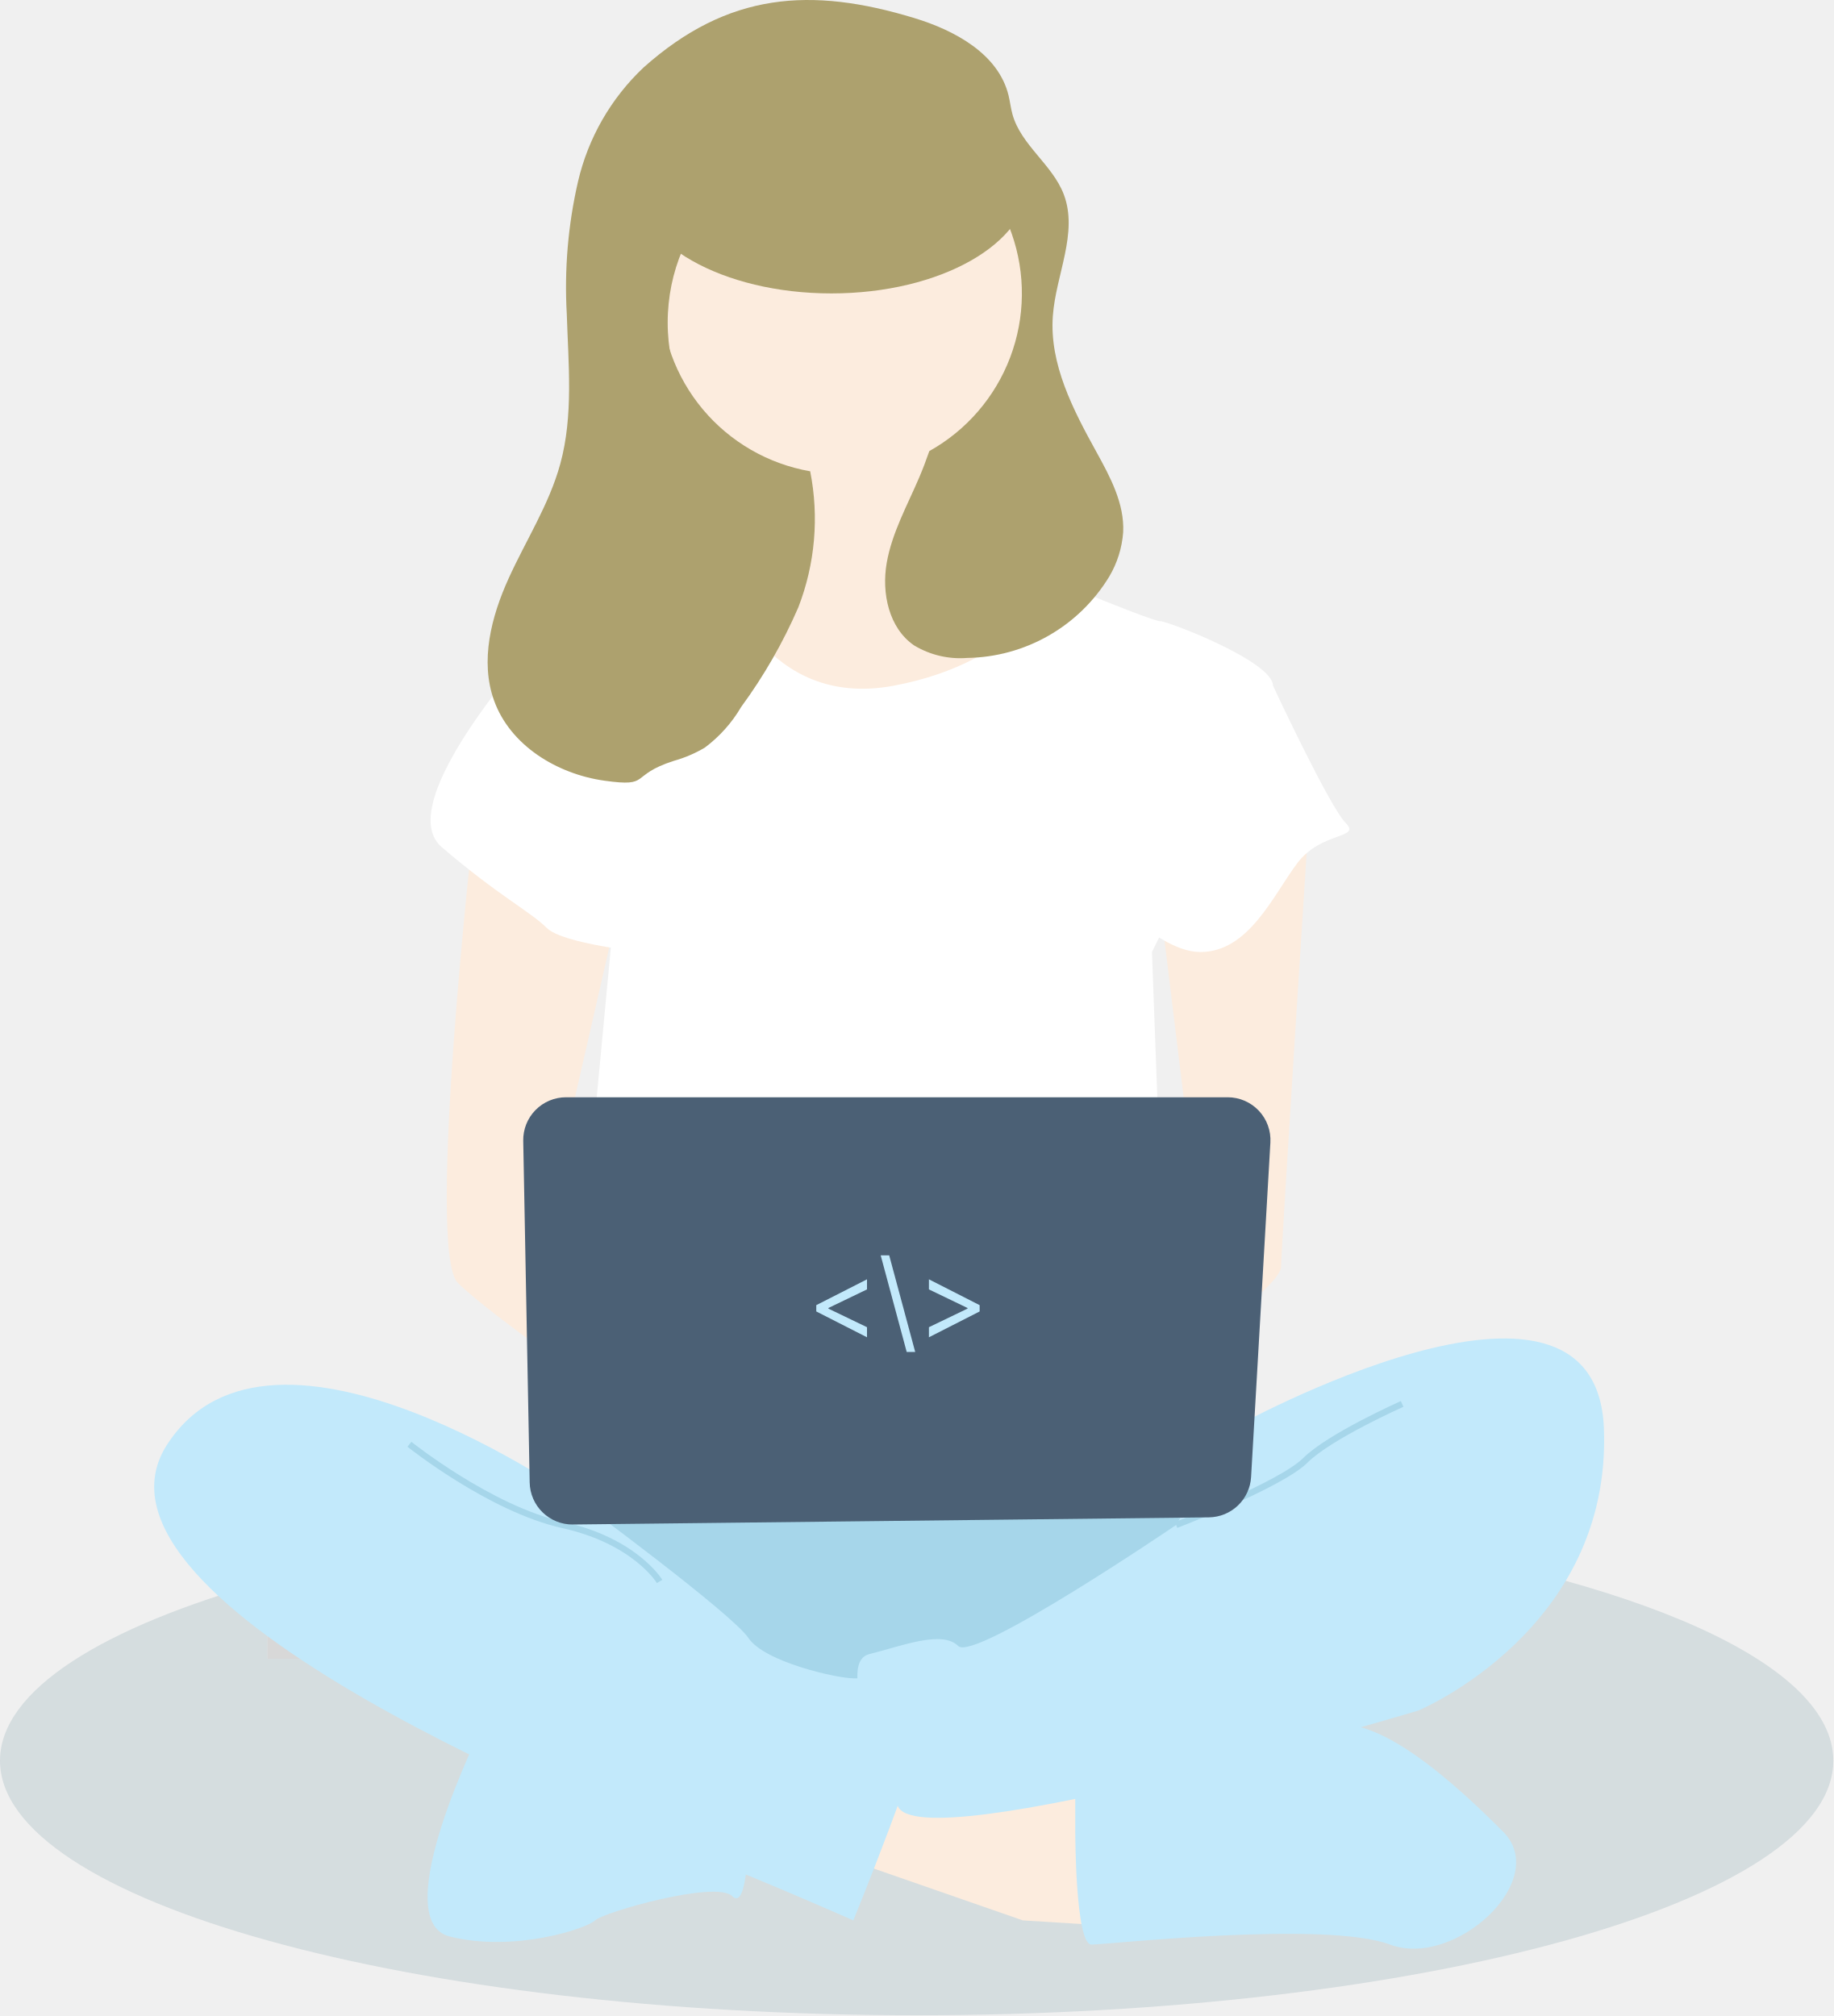
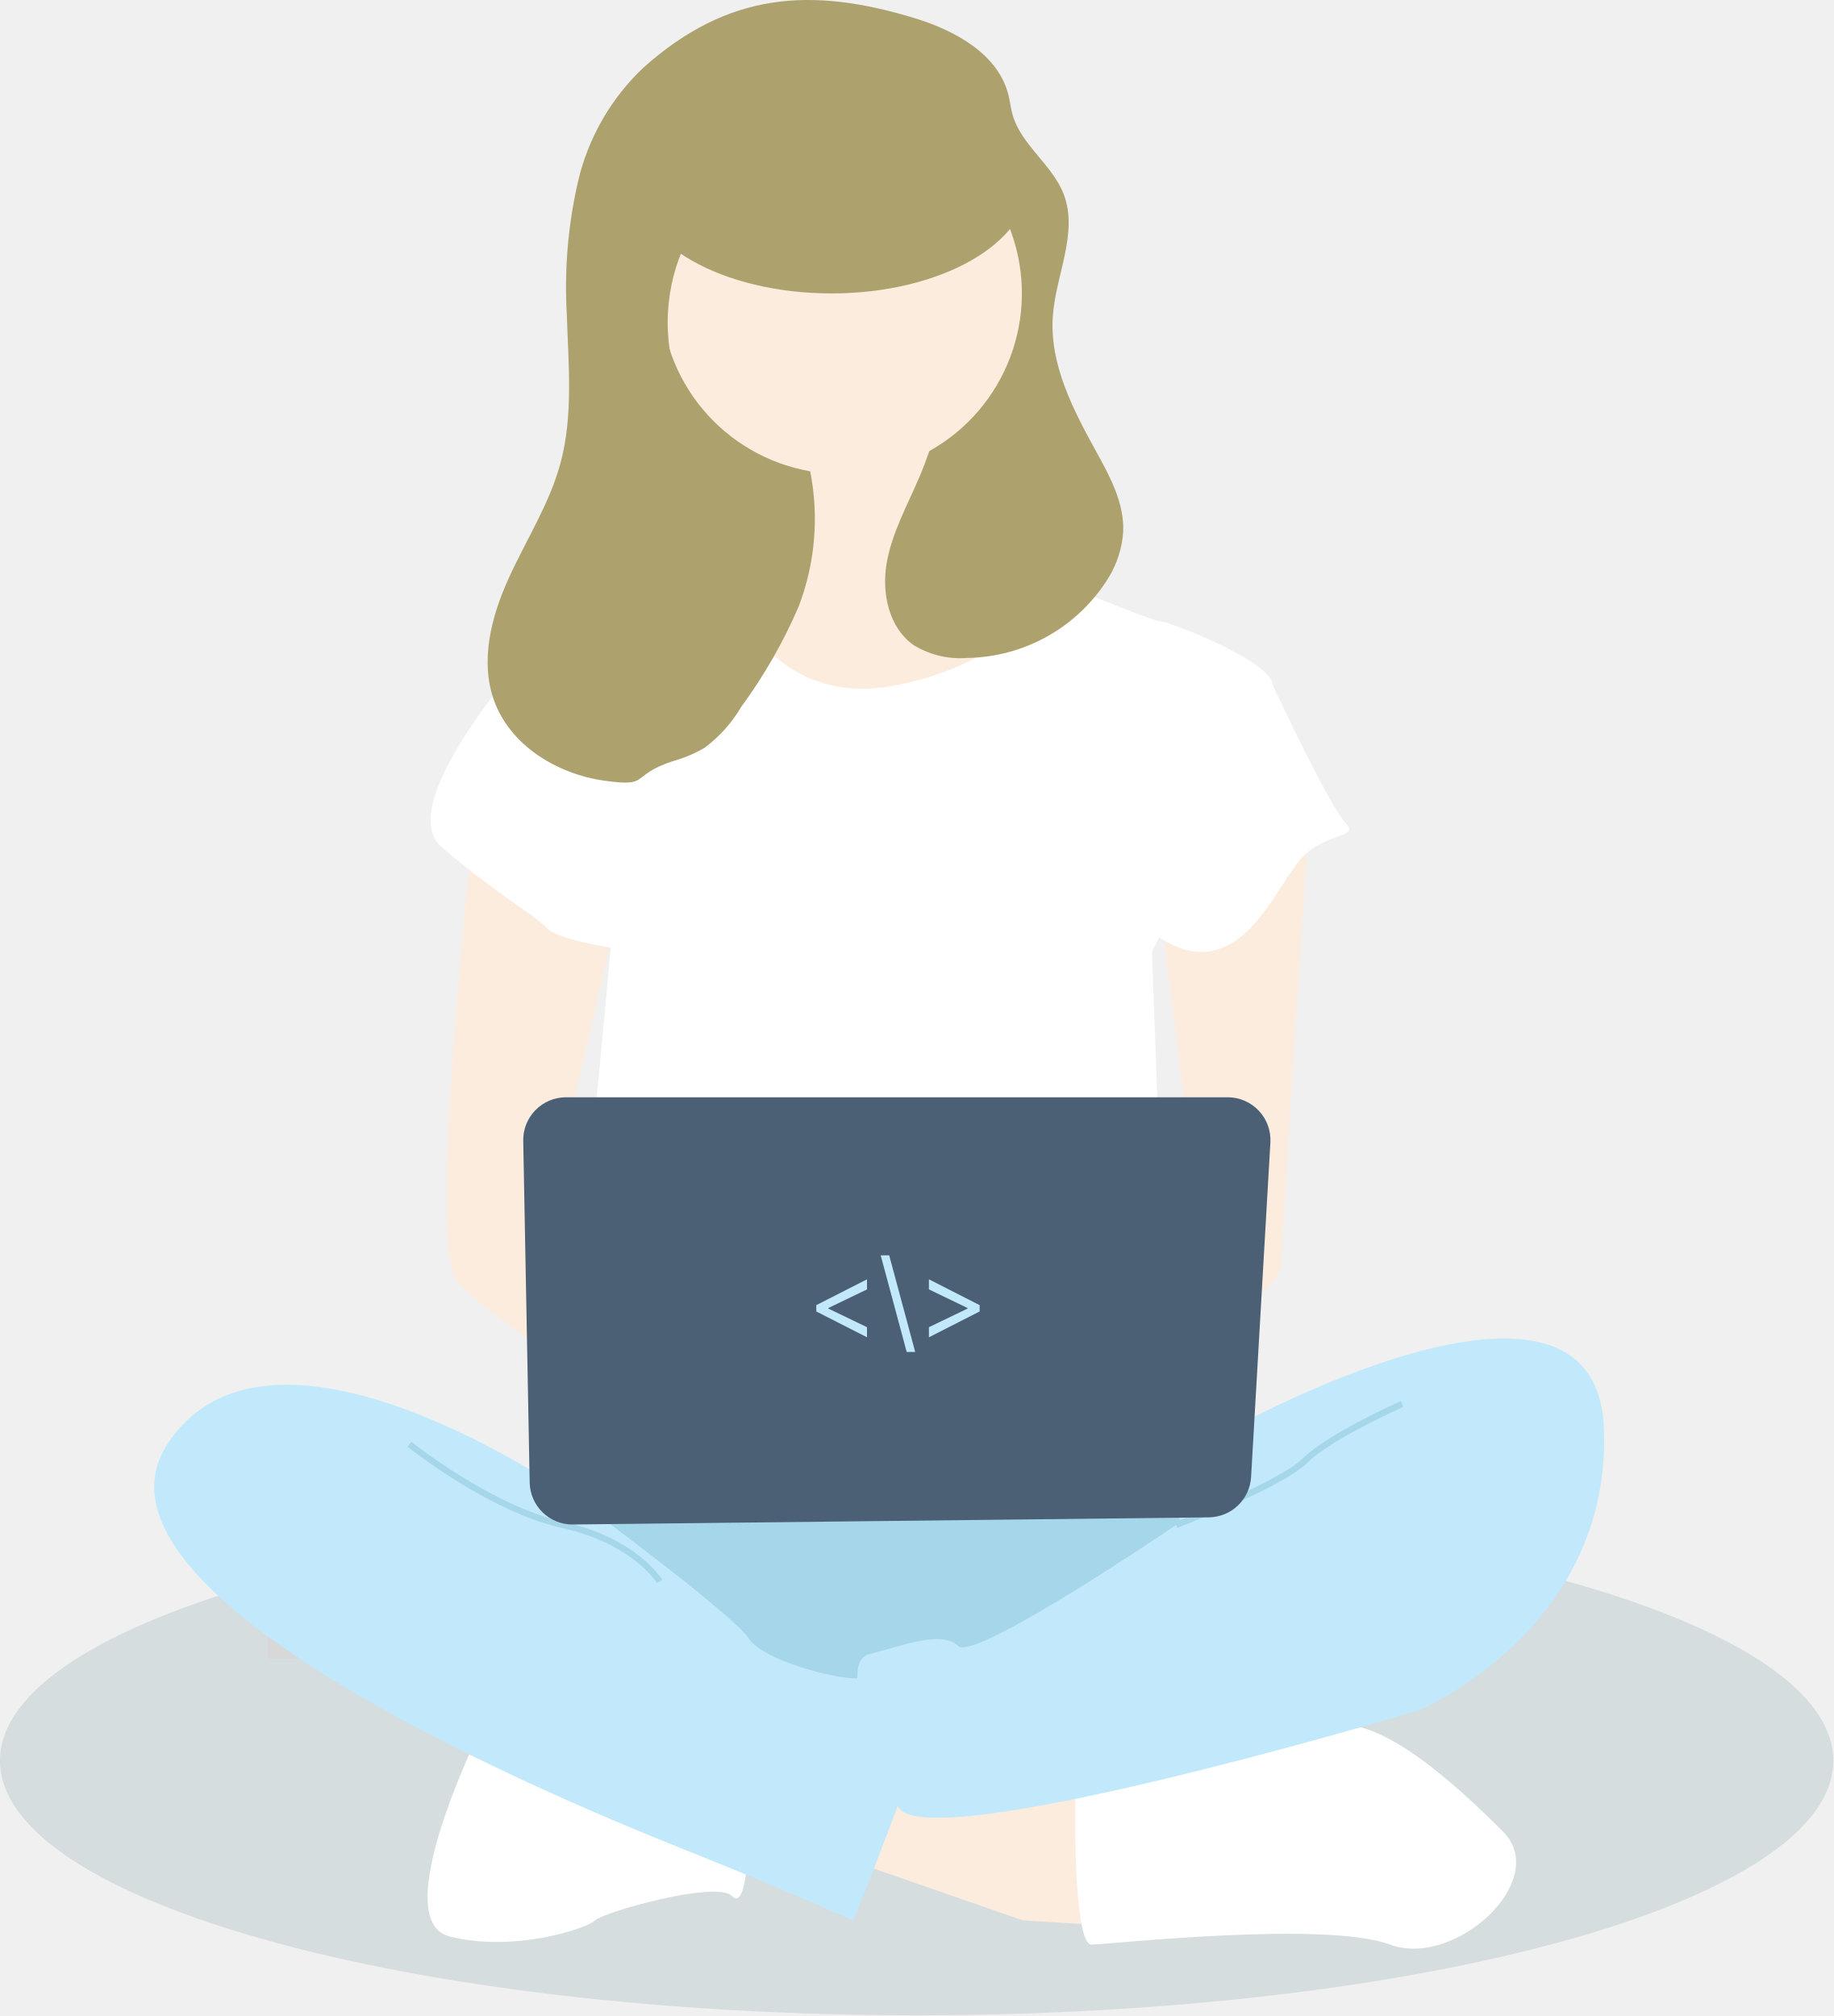
<svg xmlns="http://www.w3.org/2000/svg" width="583" height="641" viewBox="0 0 583 641" fill="none">
  <path opacity="0.1" d="M427.128 488.17C334.198 530.426 214.515 527.431 214.515 527.431H84.996V502.701C137.775 487.968 210.751 478.861 291.417 478.861C336.819 478.702 382.173 481.813 427.128 488.17Z" fill="black" />
  <path opacity="0.5" d="M582.834 559.81C582.834 604.535 452.344 640.76 291.417 640.76C130.49 640.76 0 604.535 0 559.81C0 537.51 32.461 517.31 85 502.7V527.43H214.515C214.515 527.43 334.198 530.425 427.128 488.169C519.693 501.688 582.834 528.685 582.834 559.81Z" fill="#BAC9CE" />
  <path d="M328.636 55.777H204.642V179.992H328.636V55.777Z" fill="#ADA16E" />
  <path d="M250.754 143.621C250.754 143.621 261.017 179.542 243.054 182.108C231.908 183.845 221.346 188.246 212.264 194.937L245.62 238.556H307.201L345.688 200.069C345.688 200.069 294.372 161.582 304.635 138.489C314.898 115.396 250.754 143.621 250.754 143.621Z" fill="#FCECDE" />
  <path d="M266.147 590.072L325.163 610.597L366.212 613.163L363.646 577.242L278.977 552.2L266.147 590.072Z" fill="#FCECDE" />
-   <path d="M341.842 582.371C341.842 582.371 341.842 618.292 346.974 618.292C352.106 618.292 421.382 610.592 441.909 618.292C462.436 625.992 493.225 597.771 477.83 582.371C462.435 566.971 437.324 543.884 421.655 549.015C405.986 554.146 341.841 566.976 341.841 566.976L341.842 582.371Z" fill="#C2E9FB" />
-   <path d="M153.254 549.02C153.254 549.02 122.464 610.6 142.991 615.731C163.518 620.862 186.61 613.165 189.176 610.599C191.742 608.033 227.663 597.769 232.795 602.898C237.927 608.027 237.926 582.372 237.926 582.372L153.254 549.02Z" fill="#C2E9FB" />
+   <path d="M341.842 582.371C341.842 582.371 341.842 618.292 346.974 618.292C352.106 618.292 421.382 610.592 441.909 618.292C462.436 625.992 493.225 597.771 477.83 582.371C462.435 566.971 437.324 543.884 421.655 549.015C405.986 554.146 341.841 566.976 341.841 566.976L341.842 582.371Z" fill="white" />
+   <path d="M153.254 549.02C153.254 549.02 122.464 610.6 142.991 615.731C163.518 620.862 186.61 613.165 189.176 610.599C191.742 608.033 227.663 597.769 232.795 602.898C237.927 608.027 237.926 582.372 237.926 582.372L153.254 549.02Z" fill="white" />
  <path d="M178.912 464.348C178.912 464.348 130.161 531.06 166.083 549.02C202.005 566.98 373.914 566.981 386.743 549.02C399.572 531.059 404.704 474.611 386.743 469.479C368.782 464.347 178.912 464.348 178.912 464.348Z" fill="#A6D6EA" />
  <path d="M271.28 161.576C303.873 161.576 330.294 135.154 330.294 102.562C330.294 69.969 303.873 43.548 271.28 43.548C238.687 43.548 212.266 69.969 212.266 102.562C212.266 135.154 238.687 161.576 271.28 161.576Z" fill="#FCECDE" />
  <path d="M178.912 194.936L230.228 184.673C230.228 184.673 243.057 225.726 284.11 218.029C325.163 210.332 335.426 184.673 335.426 184.673C335.426 184.673 366.216 197.502 368.782 197.502C371.348 197.502 404.704 210.331 404.704 218.029C404.704 225.727 366.217 302.701 366.217 302.701L371.348 441.256L181.477 436.124L194.307 300.136L178.912 194.936Z" fill="white" />
  <path d="M150.687 261.65C150.687 261.65 135.292 397.639 145.555 407.902C155.818 418.165 196.871 446.389 196.871 446.389V415.599L176.345 377.112L196.872 287.312L150.687 261.65Z" fill="#FCECDE" />
  <path d="M416.25 257.798C416.25 257.798 407.27 397.636 407.27 402.767C407.27 407.898 384.177 425.86 376.483 425.86C368.789 425.86 363.654 413.031 363.654 413.031L381.615 392.504L368.783 287.305L416.25 257.798Z" fill="#FCECDE" />
  <path d="M391.875 454.085C391.875 454.085 507.337 389.939 509.902 454.085C512.467 518.231 450.888 543.885 450.888 543.885C450.888 543.885 291.807 591.585 285.388 574.151C278.969 556.717 266.144 528.49 276.408 525.925C286.672 523.36 299.5 518.225 304.632 523.359C309.764 528.493 373.914 484.875 373.914 484.875L391.875 454.085Z" fill="#C2E9FB" />
  <path d="M445.756 446.386C445.756 446.386 422.664 456.649 414.967 464.344C407.27 472.039 373.91 484.874 373.91 484.874" stroke="#A6D6EA" stroke-width="2" stroke-miterlimit="10" />
  <path d="M194.307 200.068L178.907 194.936C178.907 194.936 122.459 253.95 140.42 269.345C158.381 284.74 168.644 289.872 173.776 295.003C178.908 300.134 204.566 302.703 204.566 302.703L194.307 200.068Z" fill="white" />
  <path d="M381.612 212.898L404.704 218.03C404.704 218.03 422.665 256.517 427.796 261.649C432.927 266.781 420.096 264.215 412.401 274.478C404.706 284.741 397.001 302.702 381.611 302.702C366.221 302.702 345.69 277.044 345.69 277.044L381.612 212.898Z" fill="white" />
  <path d="M184.043 477.179C184.043 477.179 86.543 407.902 53.186 459.218C19.829 510.534 196.872 579.812 222.53 590.075C248.188 600.338 271.281 610.602 271.281 610.602C271.281 610.602 294.373 554.154 294.373 543.891C294.373 533.628 276.412 533.628 271.281 533.628C266.15 533.628 243.057 528.496 237.925 520.799C232.793 513.102 184.043 477.179 184.043 477.179Z" fill="#C2E9FB" />
  <path d="M130.161 459.216C130.161 459.216 155.819 479.743 178.912 484.874C202.005 490.005 209.702 502.835 209.702 502.835" stroke="#A6D6EA" stroke-width="2" stroke-miterlimit="10" />
  <path d="M166.343 362.743L168.393 471.381C168.461 474.969 169.944 478.385 172.519 480.885C175.095 483.384 178.554 484.764 182.143 484.724L384.311 482.453C387.756 482.414 391.059 481.069 393.551 478.69C396.042 476.31 397.538 473.074 397.736 469.634L403.873 363.267C403.98 361.418 403.708 359.567 403.073 357.827C402.439 356.087 401.457 354.495 400.185 353.148C398.914 351.802 397.381 350.729 395.681 349.995C393.98 349.262 392.148 348.884 390.296 348.884H179.941C178.133 348.883 176.344 349.244 174.677 349.943C173.01 350.642 171.499 351.667 170.233 352.957C168.966 354.247 167.97 355.777 167.302 357.457C166.634 359.136 166.307 360.932 166.341 362.74L166.343 362.743Z" fill="#4B6075" />
-   <path d="M161.677 183.957C167.183 171.806 174.583 160.404 178.109 147.538C182.335 132.118 180.689 115.802 180.186 99.821C179.383 85.687 180.587 71.51 183.763 57.715C186.989 43.853 194.228 31.25 204.576 21.48C231.465 -2.52 257.853 -4.248 290.686 5.745C303.63 9.685 317.418 17.186 320.628 30.33C321.112 32.315 321.328 34.359 321.871 36.33C324.559 46.116 334.571 52.309 338.183 61.793C342.855 74.06 335.651 87.4 334.709 100.493C333.609 115.779 341.124 130.219 348.53 143.636C352.93 151.612 357.511 160.108 357.074 169.208C356.71 174.186 355.196 179.012 352.653 183.308C347.934 191.093 341.316 197.552 333.418 202.079C325.52 206.607 316.602 209.054 307.499 209.192C301.582 209.666 295.666 208.269 290.586 205.199C282.573 199.682 280.226 188.572 281.895 178.987C283.564 169.402 288.429 160.734 292.242 151.787C293.412 149.04 294.467 146.247 295.442 143.426C307.263 136.827 316.372 126.264 321.161 113.601C325.95 100.938 326.11 86.991 321.614 74.222C317.117 61.452 308.253 50.682 296.587 43.814C284.921 36.945 271.203 34.42 257.855 36.684C244.508 38.948 232.39 45.856 223.641 56.187C214.892 66.518 210.075 79.608 210.041 93.146C210.007 106.684 214.758 119.799 223.454 130.174C232.15 140.55 244.233 147.518 257.569 149.85C260.444 164.331 259.137 179.331 253.803 193.097C248.952 204.297 242.861 214.918 235.643 224.761C232.691 229.807 228.757 234.209 224.074 237.708C220.987 239.535 217.673 240.951 214.218 241.917C199.725 246.578 207.286 250.328 192.208 248.232C177.13 246.136 162.196 237.041 157.058 222.71C152.554 210.141 156.171 196.107 161.677 183.957Z" fill="#ADA16E" />
+   <path d="M161.677 183.957C167.183 171.806 174.583 160.404 178.109 147.538C182.335 132.118 180.689 115.802 180.186 99.821C179.383 85.687 180.587 71.51 183.763 57.715C186.989 43.853 194.228 31.25 204.576 21.48C231.465 -2.52 257.853 -4.248 290.686 5.745C303.63 9.685 317.418 17.186 320.628 30.33C321.112 32.315 321.328 34.359 321.871 36.33C324.559 46.116 334.571 52.309 338.183 61.793C342.855 74.06 335.651 87.4 334.709 100.493C333.609 115.779 341.124 130.219 348.53 143.636C352.93 151.612 357.511 160.108 357.074 169.208C356.71 174.186 355.197 179.012 352.653 183.308C347.934 191.093 341.316 197.552 333.418 202.079C325.52 206.607 316.602 209.054 307.499 209.192C301.582 209.666 295.666 208.269 290.586 205.199C282.573 199.682 280.226 188.572 281.895 178.987C283.564 169.402 288.429 160.734 292.242 151.787C293.412 149.04 294.467 146.247 295.442 143.426C307.263 136.827 316.372 126.264 321.161 113.601C325.95 100.938 326.11 86.991 321.614 74.222C317.117 61.452 308.253 50.682 296.587 43.814C284.921 36.945 271.203 34.42 257.855 36.684C244.508 38.948 232.39 45.856 223.641 56.187C214.892 66.518 210.075 79.608 210.041 93.146C210.007 106.684 214.758 119.799 223.454 130.174C232.15 140.55 244.233 147.518 257.569 149.85C260.444 164.331 259.137 179.331 253.803 193.097C248.952 204.297 242.861 214.918 235.643 224.761C232.691 229.807 228.757 234.209 224.074 237.708C220.987 239.535 217.673 240.951 214.218 241.917C199.725 246.578 207.286 250.328 192.208 248.232C177.13 246.136 162.196 237.041 157.058 222.71C152.554 210.141 156.171 196.107 161.677 183.957Z" fill="#ADA16E" />
  <path d="M264.316 93.295C298.905 93.295 326.945 77.406 326.945 57.805C326.945 38.204 298.905 22.315 264.316 22.315C229.727 22.315 201.687 38.204 201.687 57.805C201.687 77.406 229.727 93.295 264.316 93.295Z" fill="#ADA16E" />
  <path d="M311.443 416.985V414.981L295.315 406.767V409.973L307.686 415.933L307.586 415.732V416.233L307.686 416.033L295.315 421.993V425.199L311.443 416.985ZM279.986 399.154L288.25 429.857H290.955L282.691 399.154H279.986ZM259.504 416.985L275.632 425.199V421.993L263.26 416.033L263.361 416.233V415.732L263.26 415.933L275.632 409.973V406.767L259.504 414.981V416.985Z" fill="#C2E9FB" />
</svg>
